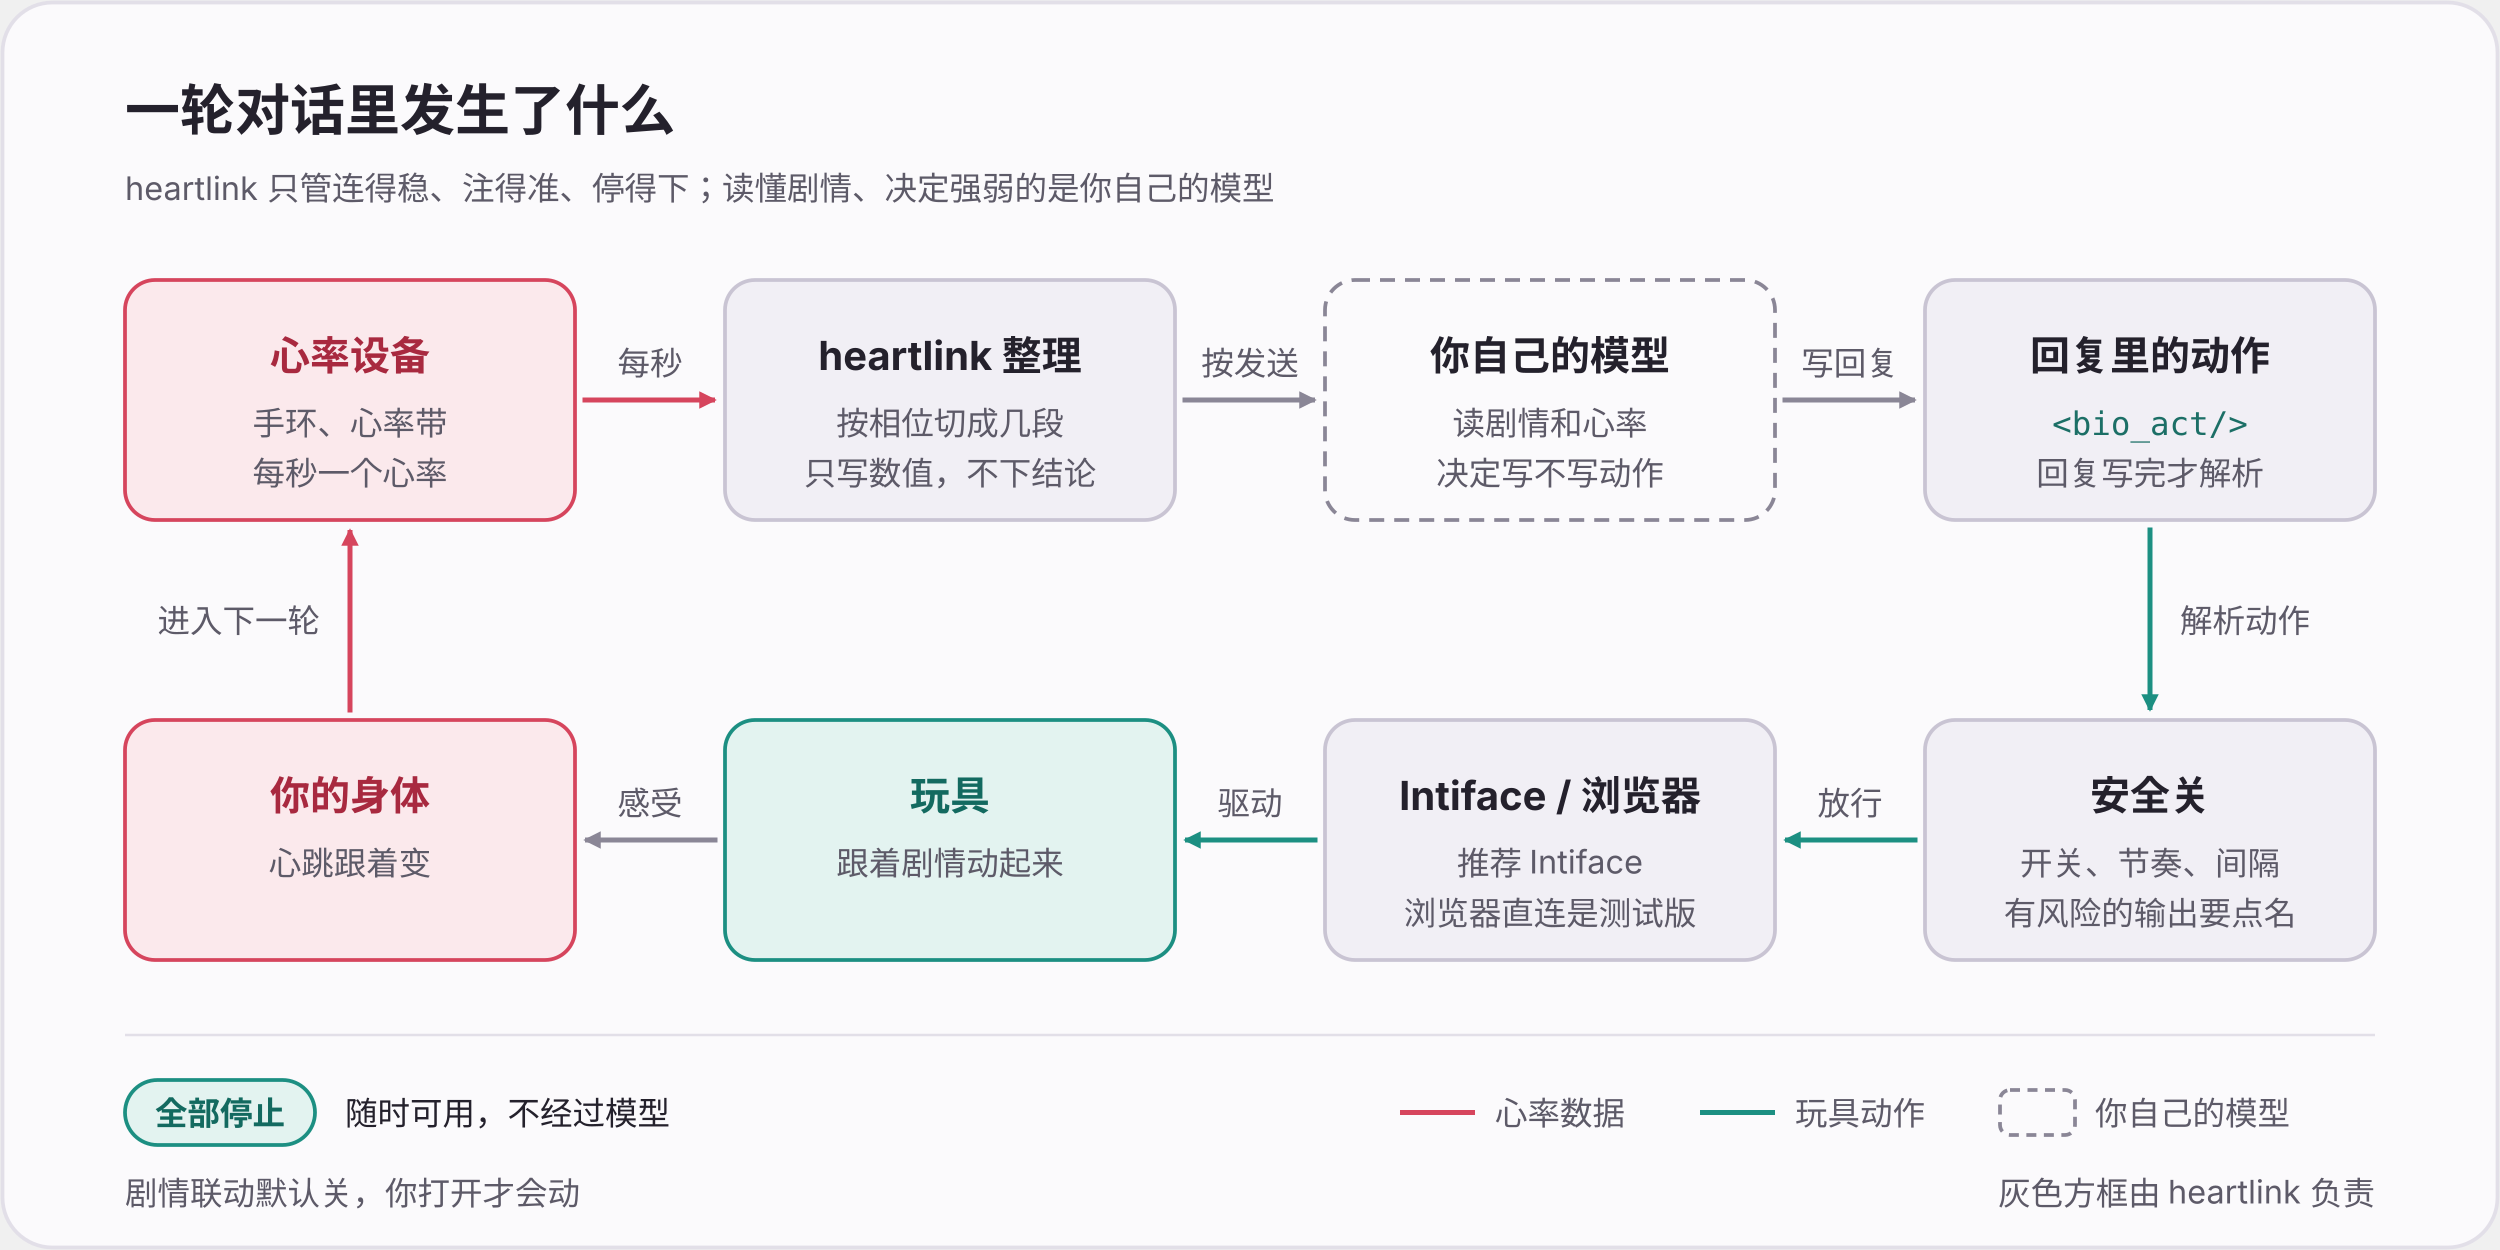
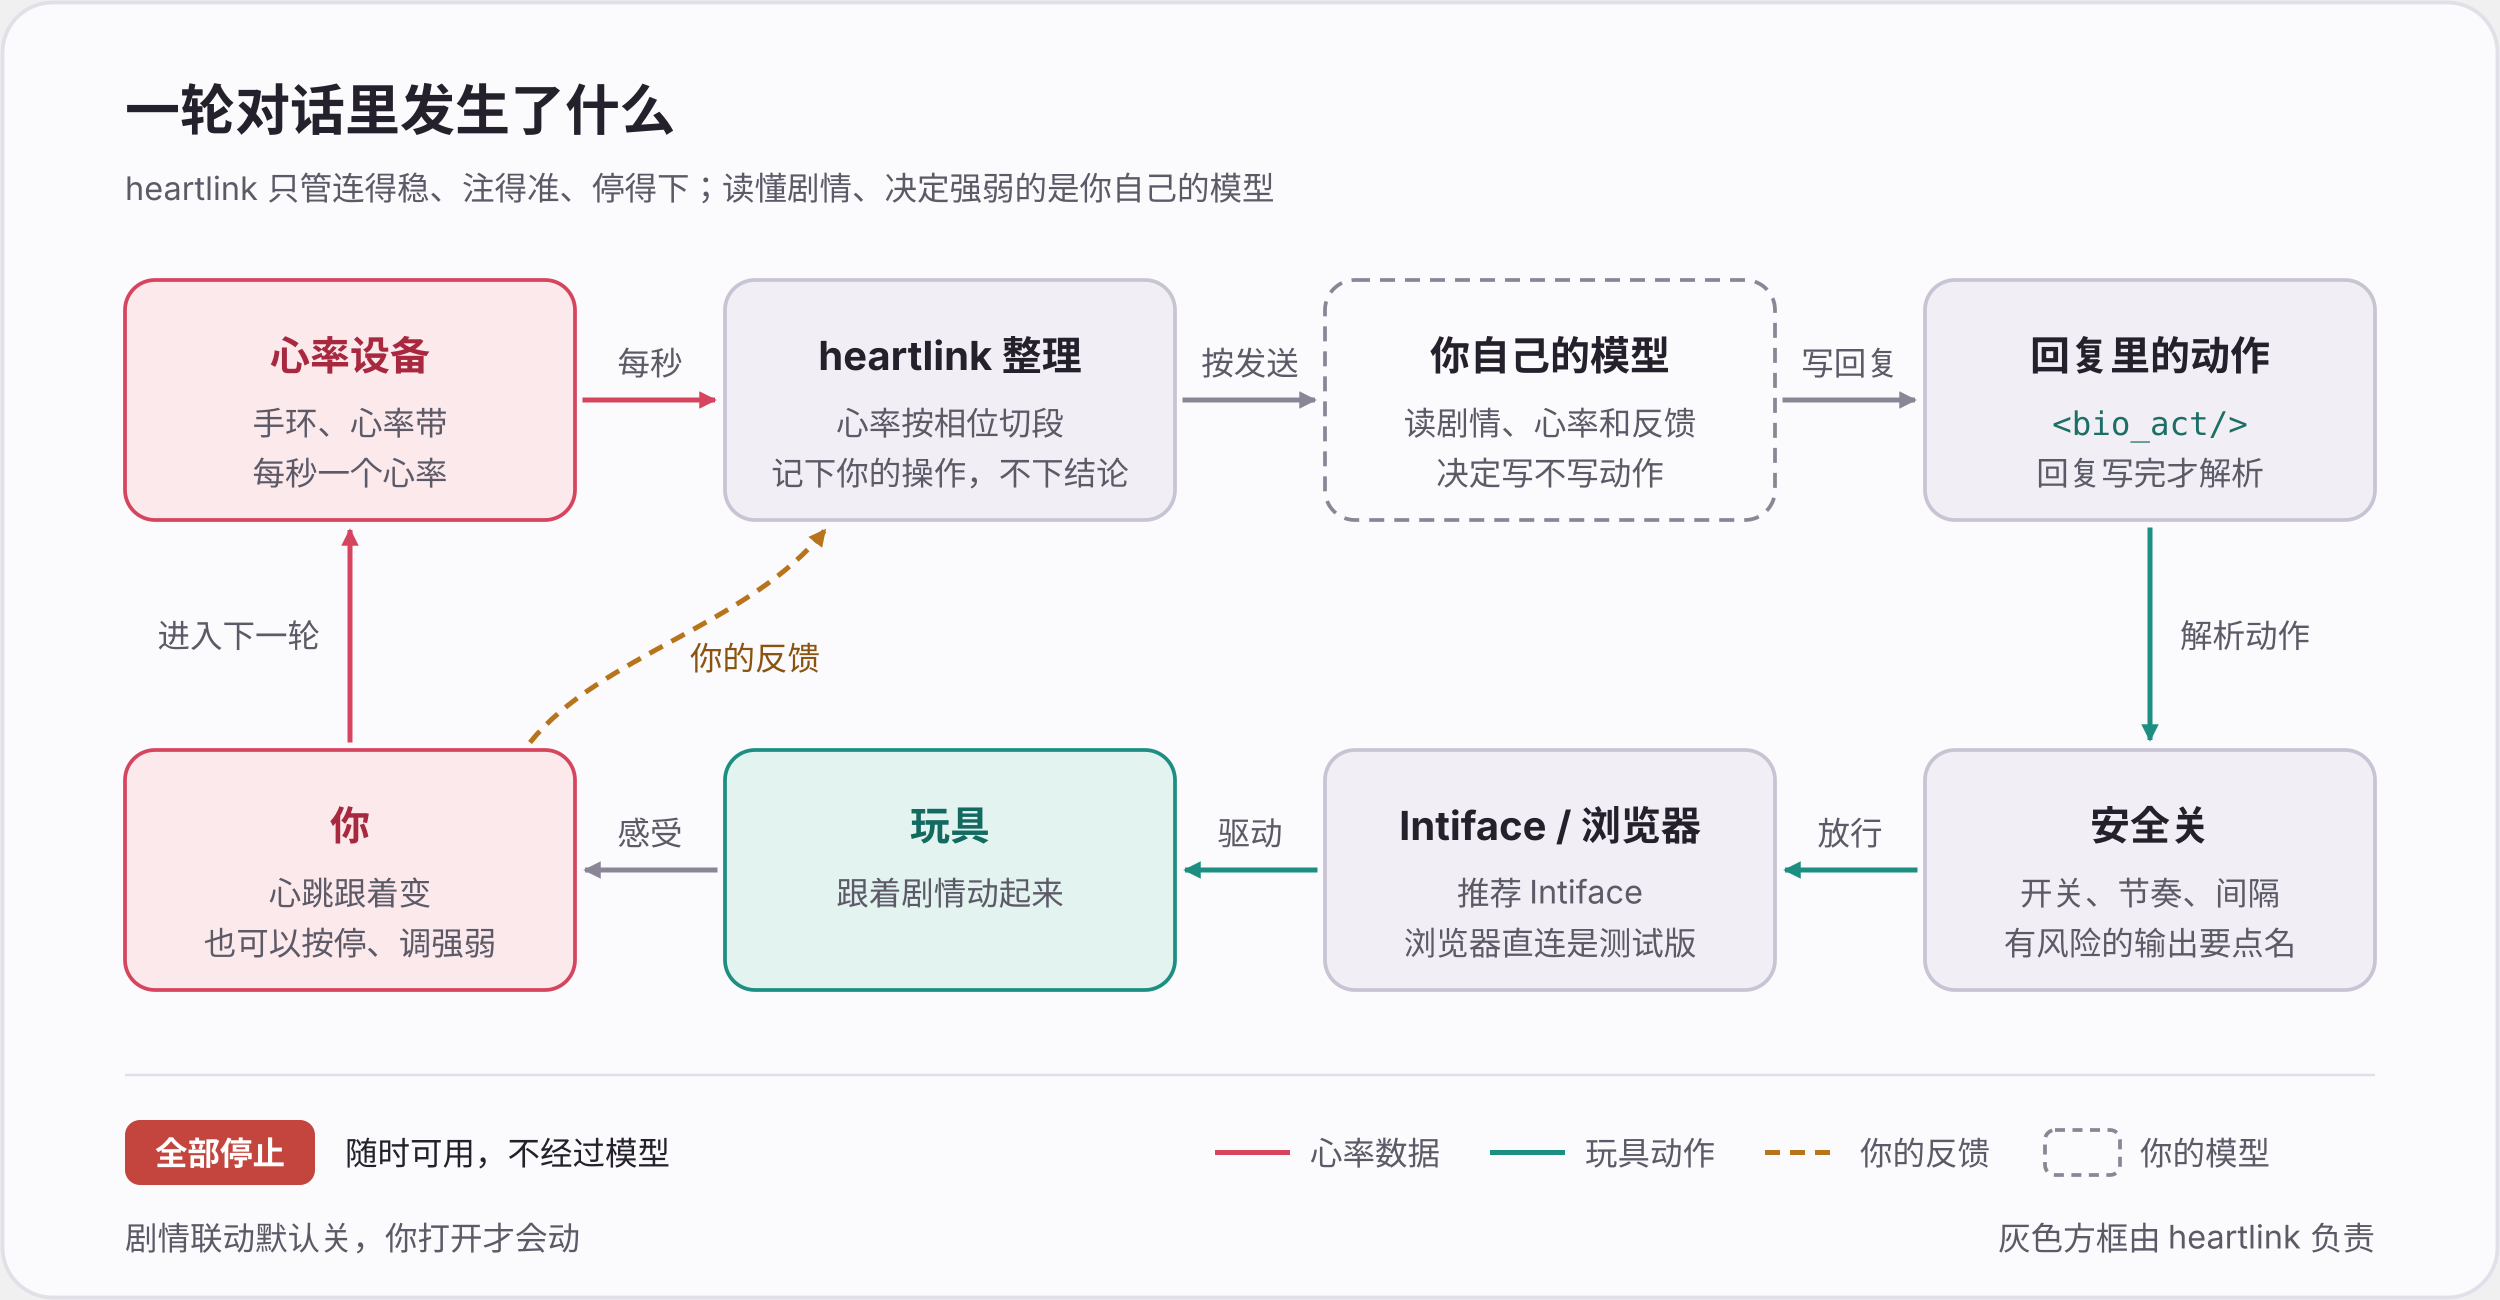
- <svg xmlns="http://www.w3.org/2000/svg" viewBox="0 0 1000 500" width="1000" height="500" font-family="-apple-system, 'PingFang SC', 'Noto Sans SC', 'Microsoft YaHei', sans-serif" role="img" aria-label="一轮对话：心率进提示词，你自己的模型在回复里写动作，经过安全关后驱动玩具，身体的反应进入下一轮">
+ <svg xmlns="http://www.w3.org/2000/svg" viewBox="0 0 1000 520" width="1000" height="520" font-family="-apple-system, 'PingFang SC', 'Noto Sans SC', 'Microsoft YaHei', sans-serif" role="img" aria-label="一轮对话：心率和你按的反馈进提示词，你自己的模型在回复里写动作，经过安全关后驱动玩具，身体的反应和你的操作进入下一轮">
  <defs>
    <marker id="mn" viewBox="0 0 10 10" refX="9" refY="5" markerWidth="7" markerHeight="7" markerUnits="userSpaceOnUse" orient="auto-start-reverse">
      <path d="M0 0L10 5L0 10z" fill="#8a8696" />
    </marker>
    <marker id="mh" viewBox="0 0 10 10" refX="9" refY="5" markerWidth="7" markerHeight="7" markerUnits="userSpaceOnUse" orient="auto-start-reverse">
      <path d="M0 0L10 5L0 10z" fill="#d6455d" />
    </marker>
    <marker id="mt" viewBox="0 0 10 10" refX="9" refY="5" markerWidth="7" markerHeight="7" markerUnits="userSpaceOnUse" orient="auto-start-reverse">
      <path d="M0 0L10 5L0 10z" fill="#1c8f82" />
    </marker>
+     <marker id="mf" viewBox="0 0 10 10" refX="9" refY="5" markerWidth="7" markerHeight="7" markerUnits="userSpaceOnUse" orient="auto-start-reverse">
+       <path d="M0 0L10 5L0 10z" fill="#b8741a" />
+     </marker>
  </defs>
-   <rect x="1" y="1" width="998" height="498" rx="20" fill="#fbfafc" stroke="#e2dfe8" stroke-width="1.5" />
+   <rect x="1" y="1" width="998" height="518" rx="20" fill="#fbfafc" stroke="#e2dfe8" stroke-width="1.5" />
  <text x="50" y="52" fill="#24212c" font-size="22" font-weight="700">一轮对话里发生了什么</text>
  <text x="50" y="80" fill="#5d5a68" font-size="13">heartlink 只管连得稳、注得准、停得下；读懂剧情、决定强弱的是你自己的模型</text>
  <g text-anchor="middle">
    <rect x="50" y="112" width="180" height="96" rx="12" fill="#fbe9ec" stroke="#d6455d" stroke-width="1.5" />
    <text x="140" y="148" fill="#a8293f" font-size="16" font-weight="700">心率设备</text>
    <text x="140" y="174" fill="#5d5a68" font-size="13">手环、心率带</text>
    <text x="140" y="194" fill="#5d5a68" font-size="13">每秒一个心率</text>
    <rect x="290" y="112" width="180" height="96" rx="12" fill="#f1eff5" stroke="#c9c4d3" stroke-width="1.5" />
    <text x="380" y="148" fill="#24212c" font-size="16" font-weight="700">heartlink 整理</text>
-     <text x="380" y="174" fill="#5d5a68" font-size="13">按相位切成几段</text>
-     <text x="380" y="194" fill="#5d5a68" font-size="13">只写数值，不下结论</text>
+     <text x="380" y="174" fill="#5d5a68" font-size="13">心率按相位切段</text>
+     <text x="380" y="194" fill="#5d5a68" font-size="13">记下你的操作，不下结论</text>
    <rect x="530" y="112" width="180" height="96" rx="12" fill="#fbfafc" stroke="#8a8696" stroke-width="1.5" stroke-dasharray="6 4" />
    <text x="620" y="148" fill="#24212c" font-size="16" font-weight="700">你自己的模型</text>
-     <text x="620" y="174" fill="#5d5a68" font-size="13">读剧情和心率</text>
+     <text x="620" y="174" fill="#5d5a68" font-size="13">读剧情、心率和反馈</text>
    <text x="620" y="194" fill="#5d5a68" font-size="13">决定写不写动作</text>
    <rect x="770" y="112" width="180" height="96" rx="12" fill="#f1eff5" stroke="#c9c4d3" stroke-width="1.5" />
    <text x="860" y="148" fill="#24212c" font-size="16" font-weight="700">回复里的动作</text>
    <text x="860" y="174" fill="#1c6f66" font-size="13" font-family="ui-monospace, Menlo, Consolas, monospace">&lt;bio_act/&gt;</text>
    <text x="860" y="194" fill="#5d5a68" font-size="13">回复写完才解析</text>
  </g>
  <g text-anchor="middle">
-     <rect x="770" y="288" width="180" height="96" rx="12" fill="#f1eff5" stroke="#c9c4d3" stroke-width="1.5" />
-     <text x="860" y="324" fill="#24212c" font-size="16" font-weight="700">安全关</text>
-     <text x="860" y="350" fill="#5d5a68" font-size="13">开关、节奏、间隔</text>
-     <text x="860" y="370" fill="#5d5a68" font-size="13">有风险的输出要点名</text>
-     <rect x="530" y="288" width="180" height="96" rx="12" fill="#f1eff5" stroke="#c9c4d3" stroke-width="1.5" />
-     <text x="620" y="324" fill="#24212c" font-size="16" font-weight="700">Intiface / 浏览器</text>
-     <text x="620" y="350" fill="#5d5a68" font-size="13">推荐 Intiface</text>
-     <text x="620" y="370" fill="#5d5a68" font-size="13">浏览器直连是测试版</text>
-     <rect x="290" y="288" width="180" height="96" rx="12" fill="#e3f3f0" stroke="#1c8f82" stroke-width="1.5" />
-     <text x="380" y="324" fill="#136a60" font-size="16" font-weight="700">玩具</text>
-     <text x="380" y="350" fill="#5d5a68" font-size="13">跟着剧情动起来</text>
-     <rect x="50" y="288" width="180" height="96" rx="12" fill="#fbe9ec" stroke="#d6455d" stroke-width="1.5" />
-     <text x="140" y="324" fill="#a8293f" font-size="16" font-weight="700">你的身体</text>
-     <text x="140" y="350" fill="#5d5a68" font-size="13">心跳跟着变</text>
+     <rect x="770" y="300" width="180" height="96" rx="12" fill="#f1eff5" stroke="#c9c4d3" stroke-width="1.5" />
+     <text x="860" y="336" fill="#24212c" font-size="16" font-weight="700">安全关</text>
+     <text x="860" y="362" fill="#5d5a68" font-size="13">开关、节奏、间隔</text>
+     <text x="860" y="382" fill="#5d5a68" font-size="13">有风险的输出要点名</text>
+     <rect x="530" y="300" width="180" height="96" rx="12" fill="#f1eff5" stroke="#c9c4d3" stroke-width="1.5" />
+     <text x="620" y="336" fill="#24212c" font-size="16" font-weight="700">Intiface / 浏览器</text>
+     <text x="620" y="362" fill="#5d5a68" font-size="13">推荐 Intiface</text>
+     <text x="620" y="382" fill="#5d5a68" font-size="13">浏览器直连是测试版</text>
+     <rect x="290" y="300" width="180" height="96" rx="12" fill="#e3f3f0" stroke="#1c8f82" stroke-width="1.5" />
+     <text x="380" y="336" fill="#136a60" font-size="16" font-weight="700">玩具</text>
+     <text x="380" y="362" fill="#5d5a68" font-size="13">跟着剧情动起来</text>
+     <rect x="50" y="300" width="180" height="96" rx="12" fill="#fbe9ec" stroke="#d6455d" stroke-width="1.5" />
+     <text x="140" y="336" fill="#a8293f" font-size="16" font-weight="700">你</text>
+     <text x="140" y="362" fill="#5d5a68" font-size="13">心跳跟着变</text>
+     <text x="140" y="382" fill="#5d5a68" font-size="13">也可以按停、调强弱</text>
  </g>
  <g fill="none" stroke-width="2">
    <line x1="233" y1="160" x2="286" y2="160" stroke="#d6455d" marker-end="url(#mh)" />
    <line x1="473" y1="160" x2="526" y2="160" stroke="#8a8696" marker-end="url(#mn)" />
    <line x1="713" y1="160" x2="766" y2="160" stroke="#8a8696" marker-end="url(#mn)" />
-     <line x1="860" y1="211" x2="860" y2="284" stroke="#1c8f82" marker-end="url(#mt)" />
-     <line x1="767" y1="336" x2="714" y2="336" stroke="#1c8f82" marker-end="url(#mt)" />
-     <line x1="527" y1="336" x2="474" y2="336" stroke="#1c8f82" marker-end="url(#mt)" />
-     <line x1="287" y1="336" x2="234" y2="336" stroke="#8a8696" marker-end="url(#mn)" />
-     <line x1="140" y1="285" x2="140" y2="212" stroke="#d6455d" marker-end="url(#mh)" />
+     <line x1="860" y1="211" x2="860" y2="296" stroke="#1c8f82" marker-end="url(#mt)" />
+     <line x1="767" y1="348" x2="714" y2="348" stroke="#1c8f82" marker-end="url(#mt)" />
+     <line x1="527" y1="348" x2="474" y2="348" stroke="#1c8f82" marker-end="url(#mt)" />
+     <line x1="287" y1="348" x2="234" y2="348" stroke="#8a8696" marker-end="url(#mn)" />
+     <line x1="140" y1="297" x2="140" y2="212" stroke="#d6455d" marker-end="url(#mh)" />
+     <path d="M212 297 C240 262 300 250 330 212" stroke="#b8741a" stroke-dasharray="6 4" marker-end="url(#mf)" />
  </g>
  <g font-size="13" fill="#5d5a68" text-anchor="middle">
    <text x="260" y="150">每秒</text>
    <text x="500" y="150">按发送</text>
    <text x="740" y="150">写回复</text>
-     <text x="740" y="326">放行</text>
-     <text x="500" y="326">驱动</text>
-     <text x="260" y="326">感受</text>
+     <text x="740" y="338">放行</text>
+     <text x="500" y="338">驱动</text>
+     <text x="260" y="338">感受</text>
  </g>
-   <g font-size="13" fill="#5d5a68">
-     <text x="872" y="253">解析动作</text>
-     <text x="128" y="253" text-anchor="end">进入下一轮</text>
+   <g font-size="13">
+     <text x="872" y="259" fill="#5d5a68">解析动作</text>
+     <text x="128" y="259" fill="#5d5a68" text-anchor="end">进入下一轮</text>
+     <text x="276" y="268" fill="#8a5410">你的反馈</text>
  </g>
-   <line x1="50" y1="414" x2="950" y2="414" stroke="#e2dfe8" stroke-width="1" />
+   <line x1="50" y1="430" x2="950" y2="430" stroke="#e2dfe8" stroke-width="1" />
  <g font-size="13">
-     <rect x="50" y="432" width="76" height="26" rx="13" fill="#e3f3f0" stroke="#1c8f82" stroke-width="1.5" />
-     <text x="88" y="450" fill="#136a60" font-weight="700" text-anchor="middle">全部停止</text>
-     <text x="138" y="450" fill="#24212c">随时可用，不经过模型</text>
-     <text x="50" y="482" fill="#5d5a68">剧情联动默认关，你打开才会动</text>
-     <line x1="560" y1="445" x2="590" y2="445" stroke="#d6455d" stroke-width="2" />
-     <text x="598" y="450" fill="#5d5a68">心率数据</text>
-     <line x1="680" y1="445" x2="710" y2="445" stroke="#1c8f82" stroke-width="2" />
-     <text x="718" y="450" fill="#5d5a68">玩具动作</text>
-     <rect x="800" y="436" width="30" height="18" rx="4" fill="none" stroke="#8a8696" stroke-width="1.5" stroke-dasharray="4 3" />
-     <text x="838" y="450" fill="#5d5a68">你自己的模型</text>
-     <text x="950" y="482" fill="#5d5a68" text-anchor="end">灰色方框由 heartlink 负责</text>
+     <rect x="50" y="448" width="76" height="26" rx="6" fill="#c4453d" />
+     <text x="88" y="466" fill="#ffffff" font-weight="700" text-anchor="middle">全部停止</text>
+     <text x="138" y="466" fill="#24212c">随时可用，不经过模型</text>
+     <text x="50" y="500" fill="#5d5a68">剧情联动默认关，你打开才会动</text>
+     <line x1="486" y1="461" x2="516" y2="461" stroke="#d6455d" stroke-width="2" />
+     <text x="524" y="466" fill="#5d5a68">心率数据</text>
+     <line x1="596" y1="461" x2="626" y2="461" stroke="#1c8f82" stroke-width="2" />
+     <text x="634" y="466" fill="#5d5a68">玩具动作</text>
+     <line x1="706" y1="461" x2="736" y2="461" stroke="#b8741a" stroke-width="2" stroke-dasharray="6 4" />
+     <text x="744" y="466" fill="#5d5a68">你的反馈</text>
+     <rect x="818" y="452" width="30" height="18" rx="4" fill="none" stroke="#8a8696" stroke-width="1.5" stroke-dasharray="4 3" />
+     <text x="856" y="466" fill="#5d5a68">你的模型</text>
+     <text x="950" y="500" fill="#5d5a68" text-anchor="end">灰色方框由 heartlink 负责</text>
  </g>
</svg>
